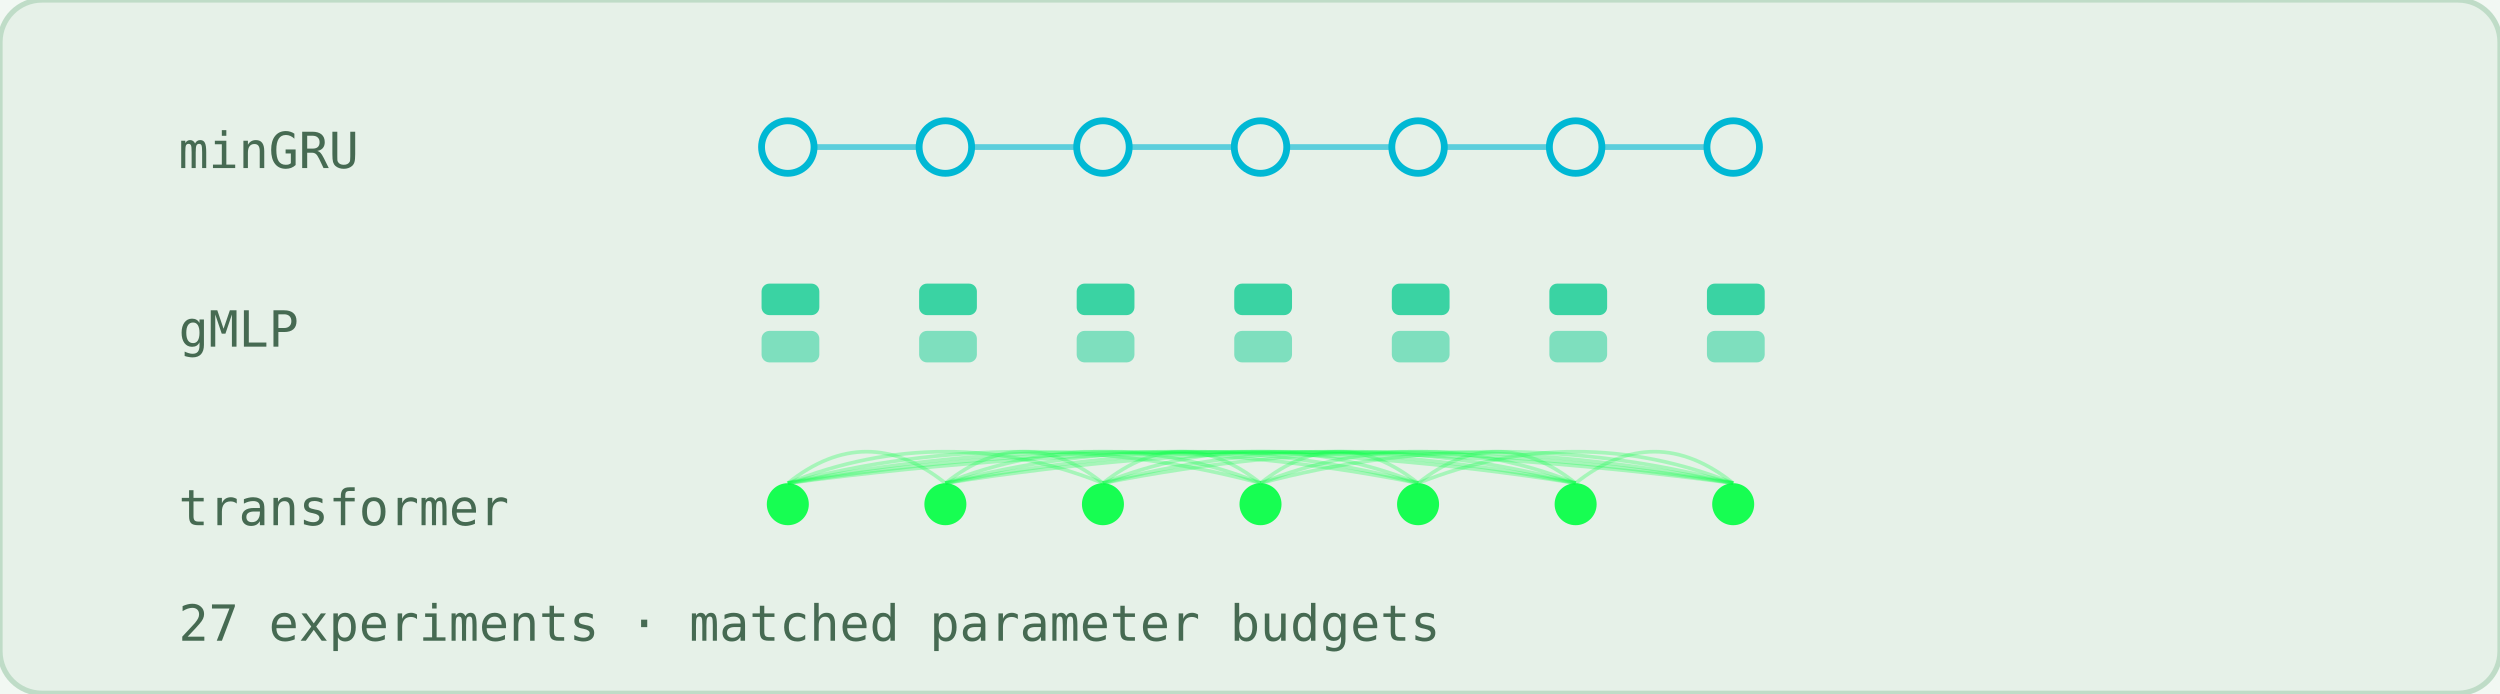
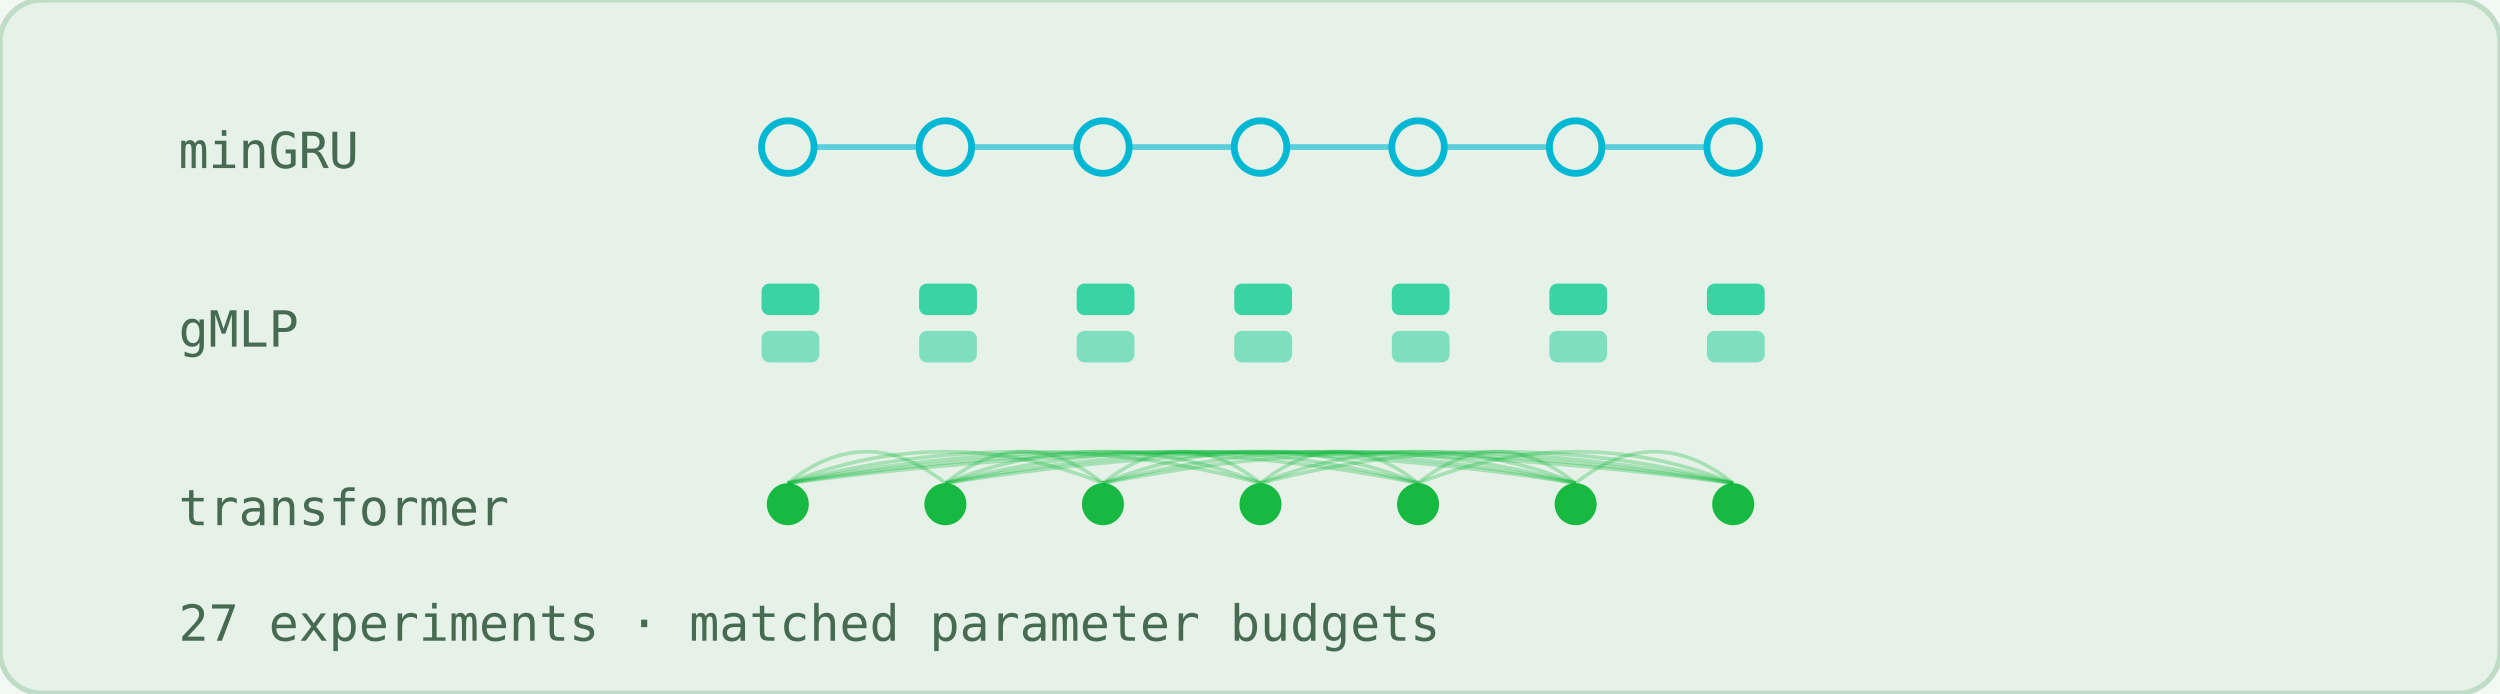
<svg xmlns="http://www.w3.org/2000/svg" viewBox="22 68 476 132" width="476" height="132" role="img" aria-label="Transformers' Revenge">
  <style>
.t{font-family:ui-monospace,'JetBrains Mono','SF Mono',SFMono-Regular,Menlo,Consolas,monospace}
@keyframes pop{from{opacity:0;transform:translateY(4px)}to{opacity:1;transform:translateY(0)}}
@keyframes dash{to{stroke-dashoffset:-44}}
@keyframes scan{0%{transform:translateY(0)}50%{transform:translateY(62px)}100%{transform:translateY(0)}}
@keyframes ping{0%,100%{opacity:.15}50%{opacity:.6}}
.pop{animation:pop .5s ease-out both}
.dash{animation:dash 2.4s linear infinite}
.scan{animation:scan 3.2s ease-in-out infinite}
.ping{animation:ping 2.6s ease-in-out infinite}
</style>
  <rect x="1" y="1" width="518" height="304" rx="12" fill="#f2f8f3" stroke="#bfdcc7" />
-   <rect x="1" y="1" width="518" height="3" rx="1.5" fill="#00ff41" opacity=".55" />
-   <rect x="22" y="20" width="34" height="34" rx="9" fill="#00ff41" />
+   <rect x="1" y="1" width="518" height="3" rx="1.5" fill="#00b32e" opacity=".55" />
+   <rect x="22" y="20" width="34" height="34" rx="9" fill="#00b32e" />
  <g transform="translate(27,25) scale(0.83)">
    <path d="M4 20V9M10 20V4M16 20V13M22 20H2" fill="none" stroke="#f2f8f3" stroke-width="2.2" stroke-linecap="round" />
  </g>
  <text class="t" x="68" y="36" font-size="14.5" fill="#0e1a13" font-weight="600">Transformers’ Revenge</text>
  <text class="t" x="68" y="51" font-size="9" fill="#466a52" letter-spacing="1.1">JUPYTER · PYTORCH · SEQUENCE MODELS</text>
  <rect x="22" y="68" width="476" height="132" rx="8" fill="#e6f1e8" stroke="#bfdcc7" />
  <clipPath id="c">
    <rect x="22" y="68" width="476" height="132" rx="8" />
  </clipPath>
  <g clip-path="url(#c)">
    <g transform="translate(22,68)">
      <text class="t" x="34" y="32" font-size="9.5" fill="#466a52">minGRU</text>
      <circle cx="150" cy="28" r="5" fill="none" stroke="#00b8d4" stroke-width="1.3" />
      <line x1="155" y1="28" x2="175" y2="28" stroke="#00b8d4" stroke-width="1.1" opacity=".6" />
      <circle cx="180" cy="28" r="5" fill="none" stroke="#00b8d4" stroke-width="1.3" />
      <line x1="185" y1="28" x2="205" y2="28" stroke="#00b8d4" stroke-width="1.1" opacity=".6" />
      <circle cx="210" cy="28" r="5" fill="none" stroke="#00b8d4" stroke-width="1.3" />
      <line x1="215" y1="28" x2="235" y2="28" stroke="#00b8d4" stroke-width="1.1" opacity=".6" />
      <circle cx="240" cy="28" r="5" fill="none" stroke="#00b8d4" stroke-width="1.3" />
      <line x1="245" y1="28" x2="265" y2="28" stroke="#00b8d4" stroke-width="1.1" opacity=".6" />
      <circle cx="270" cy="28" r="5" fill="none" stroke="#00b8d4" stroke-width="1.3" />
      <line x1="275" y1="28" x2="295" y2="28" stroke="#00b8d4" stroke-width="1.1" opacity=".6" />
      <circle cx="300" cy="28" r="5" fill="none" stroke="#00b8d4" stroke-width="1.3" />
      <line x1="305" y1="28" x2="325" y2="28" stroke="#00b8d4" stroke-width="1.1" opacity=".6" />
      <circle cx="330" cy="28" r="5" fill="none" stroke="#00b8d4" stroke-width="1.3" />
      <text class="t" x="34" y="66" font-size="9.5" fill="#466a52">gMLP</text>
      <rect x="145" y="54" width="11" height="6" rx="1.5" fill="#00c98c" opacity="0.75" />
      <rect x="145" y="63" width="11" height="6" rx="1.5" fill="#00c98c" opacity="0.45" />
      <rect x="175" y="54" width="11" height="6" rx="1.5" fill="#00c98c" opacity="0.75" />
      <rect x="175" y="63" width="11" height="6" rx="1.5" fill="#00c98c" opacity="0.45" />
      <rect x="205" y="54" width="11" height="6" rx="1.5" fill="#00c98c" opacity="0.75" />
      <rect x="205" y="63" width="11" height="6" rx="1.5" fill="#00c98c" opacity="0.45" />
      <rect x="235" y="54" width="11" height="6" rx="1.5" fill="#00c98c" opacity="0.75" />
      <rect x="235" y="63" width="11" height="6" rx="1.5" fill="#00c98c" opacity="0.45" />
      <rect x="265" y="54" width="11" height="6" rx="1.5" fill="#00c98c" opacity="0.75" />
      <rect x="265" y="63" width="11" height="6" rx="1.5" fill="#00c98c" opacity="0.45" />
      <rect x="295" y="54" width="11" height="6" rx="1.5" fill="#00c98c" opacity="0.75" />
      <rect x="295" y="63" width="11" height="6" rx="1.5" fill="#00c98c" opacity="0.45" />
      <rect x="325" y="54" width="11" height="6" rx="1.5" fill="#00c98c" opacity="0.75" />
      <rect x="325" y="63" width="11" height="6" rx="1.5" fill="#00c98c" opacity="0.45" />
      <text class="t" x="34" y="100" font-size="9.5" fill="#466a52">transformer</text>
-       <circle cx="150" cy="96" r="4" fill="#00ff41" opacity=".9" />
-       <circle cx="180" cy="96" r="4" fill="#00ff41" opacity=".9" />
-       <path d="M180 92 Q 165 80, 150 92" fill="none" stroke="#00ff41" stroke-width=".7" opacity=".28" />
-       <circle cx="210" cy="96" r="4" fill="#00ff41" opacity=".9" />
-       <path d="M210 92 Q 180 80, 150 92" fill="none" stroke="#00ff41" stroke-width=".7" opacity=".28" />
-       <path d="M210 92 Q 195 80, 180 92" fill="none" stroke="#00ff41" stroke-width=".7" opacity=".28" />
-       <circle cx="240" cy="96" r="4" fill="#00ff41" opacity=".9" />
-       <path d="M240 92 Q 195 80, 150 92" fill="none" stroke="#00ff41" stroke-width=".7" opacity=".28" />
-       <path d="M240 92 Q 210 80, 180 92" fill="none" stroke="#00ff41" stroke-width=".7" opacity=".28" />
-       <path d="M240 92 Q 225 80, 210 92" fill="none" stroke="#00ff41" stroke-width=".7" opacity=".28" />
-       <circle cx="270" cy="96" r="4" fill="#00ff41" opacity=".9" />
-       <path d="M270 92 Q 210 80, 150 92" fill="none" stroke="#00ff41" stroke-width=".7" opacity=".28" />
-       <path d="M270 92 Q 225 80, 180 92" fill="none" stroke="#00ff41" stroke-width=".7" opacity=".28" />
-       <path d="M270 92 Q 240 80, 210 92" fill="none" stroke="#00ff41" stroke-width=".7" opacity=".28" />
-       <path d="M270 92 Q 255 80, 240 92" fill="none" stroke="#00ff41" stroke-width=".7" opacity=".28" />
-       <circle cx="300" cy="96" r="4" fill="#00ff41" opacity=".9" />
-       <path d="M300 92 Q 225 80, 150 92" fill="none" stroke="#00ff41" stroke-width=".7" opacity=".28" />
-       <path d="M300 92 Q 240 80, 180 92" fill="none" stroke="#00ff41" stroke-width=".7" opacity=".28" />
-       <path d="M300 92 Q 255 80, 210 92" fill="none" stroke="#00ff41" stroke-width=".7" opacity=".28" />
-       <path d="M300 92 Q 270 80, 240 92" fill="none" stroke="#00ff41" stroke-width=".7" opacity=".28" />
-       <path d="M300 92 Q 285 80, 270 92" fill="none" stroke="#00ff41" stroke-width=".7" opacity=".28" />
-       <circle cx="330" cy="96" r="4" fill="#00ff41" opacity=".9" />
-       <path d="M330 92 Q 240 80, 150 92" fill="none" stroke="#00ff41" stroke-width=".7" opacity=".28" />
-       <path d="M330 92 Q 255 80, 180 92" fill="none" stroke="#00ff41" stroke-width=".7" opacity=".28" />
-       <path d="M330 92 Q 270 80, 210 92" fill="none" stroke="#00ff41" stroke-width=".7" opacity=".28" />
-       <path d="M330 92 Q 285 80, 240 92" fill="none" stroke="#00ff41" stroke-width=".7" opacity=".28" />
-       <path d="M330 92 Q 300 80, 270 92" fill="none" stroke="#00ff41" stroke-width=".7" opacity=".28" />
-       <path d="M330 92 Q 315 80, 300 92" fill="none" stroke="#00ff41" stroke-width=".7" opacity=".28" />
+       <circle cx="150" cy="96" r="4" fill="#00b32e" opacity=".9" />
+       <circle cx="180" cy="96" r="4" fill="#00b32e" opacity=".9" />
+       <path d="M180 92 Q 165 80, 150 92" fill="none" stroke="#00b32e" stroke-width=".7" opacity=".28" />
+       <circle cx="210" cy="96" r="4" fill="#00b32e" opacity=".9" />
+       <path d="M210 92 Q 180 80, 150 92" fill="none" stroke="#00b32e" stroke-width=".7" opacity=".28" />
+       <path d="M210 92 Q 195 80, 180 92" fill="none" stroke="#00b32e" stroke-width=".7" opacity=".28" />
+       <circle cx="240" cy="96" r="4" fill="#00b32e" opacity=".9" />
+       <path d="M240 92 Q 195 80, 150 92" fill="none" stroke="#00b32e" stroke-width=".7" opacity=".28" />
+       <path d="M240 92 Q 210 80, 180 92" fill="none" stroke="#00b32e" stroke-width=".7" opacity=".28" />
+       <path d="M240 92 Q 225 80, 210 92" fill="none" stroke="#00b32e" stroke-width=".7" opacity=".28" />
+       <circle cx="270" cy="96" r="4" fill="#00b32e" opacity=".9" />
+       <path d="M270 92 Q 210 80, 150 92" fill="none" stroke="#00b32e" stroke-width=".7" opacity=".28" />
+       <path d="M270 92 Q 225 80, 180 92" fill="none" stroke="#00b32e" stroke-width=".7" opacity=".28" />
+       <path d="M270 92 Q 240 80, 210 92" fill="none" stroke="#00b32e" stroke-width=".7" opacity=".28" />
+       <path d="M270 92 Q 255 80, 240 92" fill="none" stroke="#00b32e" stroke-width=".7" opacity=".28" />
+       <circle cx="300" cy="96" r="4" fill="#00b32e" opacity=".9" />
+       <path d="M300 92 Q 225 80, 150 92" fill="none" stroke="#00b32e" stroke-width=".7" opacity=".28" />
+       <path d="M300 92 Q 240 80, 180 92" fill="none" stroke="#00b32e" stroke-width=".7" opacity=".28" />
+       <path d="M300 92 Q 255 80, 210 92" fill="none" stroke="#00b32e" stroke-width=".7" opacity=".28" />
+       <path d="M300 92 Q 270 80, 240 92" fill="none" stroke="#00b32e" stroke-width=".7" opacity=".28" />
+       <path d="M300 92 Q 285 80, 270 92" fill="none" stroke="#00b32e" stroke-width=".7" opacity=".28" />
+       <circle cx="330" cy="96" r="4" fill="#00b32e" opacity=".9" />
+       <path d="M330 92 Q 240 80, 150 92" fill="none" stroke="#00b32e" stroke-width=".7" opacity=".28" />
+       <path d="M330 92 Q 255 80, 180 92" fill="none" stroke="#00b32e" stroke-width=".7" opacity=".28" />
+       <path d="M330 92 Q 270 80, 210 92" fill="none" stroke="#00b32e" stroke-width=".7" opacity=".28" />
+       <path d="M330 92 Q 285 80, 240 92" fill="none" stroke="#00b32e" stroke-width=".7" opacity=".28" />
+       <path d="M330 92 Q 300 80, 270 92" fill="none" stroke="#00b32e" stroke-width=".7" opacity=".28" />
+       <path d="M330 92 Q 315 80, 300 92" fill="none" stroke="#00b32e" stroke-width=".7" opacity=".28" />
      <text class="t" x="34" y="122" font-size="9.5" fill="#466a52">27 experiments · matched parameter budgets</text>
    </g>
  </g>
  <text class="t" x="22" y="224" font-size="11.5" fill="#2b4635">Stress-testing the “Were RNNs All We Needed?” claim: minGRU against a</text>
  <text class="t" x="22" y="242" font-size="11.5" fill="#2b4635">LLaMA-recipe Transformer and a causal gMLP at matched parameter</text>
  <text class="t" x="22" y="260" font-size="11.5" fill="#2b4635">budgets, mapping where each architecture breaks.</text>
  <line x1="22" y1="272" x2="498" y2="272" stroke="#bfdcc7" />
-   <text class="t" x="22" y="291" font-size="10.5" fill="#00ff41" opacity=".85">› github.com/Mayukh-D/Deep-Learning-Transformers-Revenge</text>
+   <text class="t" x="22" y="291" font-size="10.5" fill="#00b32e" opacity=".85">› github.com/Mayukh-D/Deep-Learning-Transformers-Revenge</text>
</svg>
